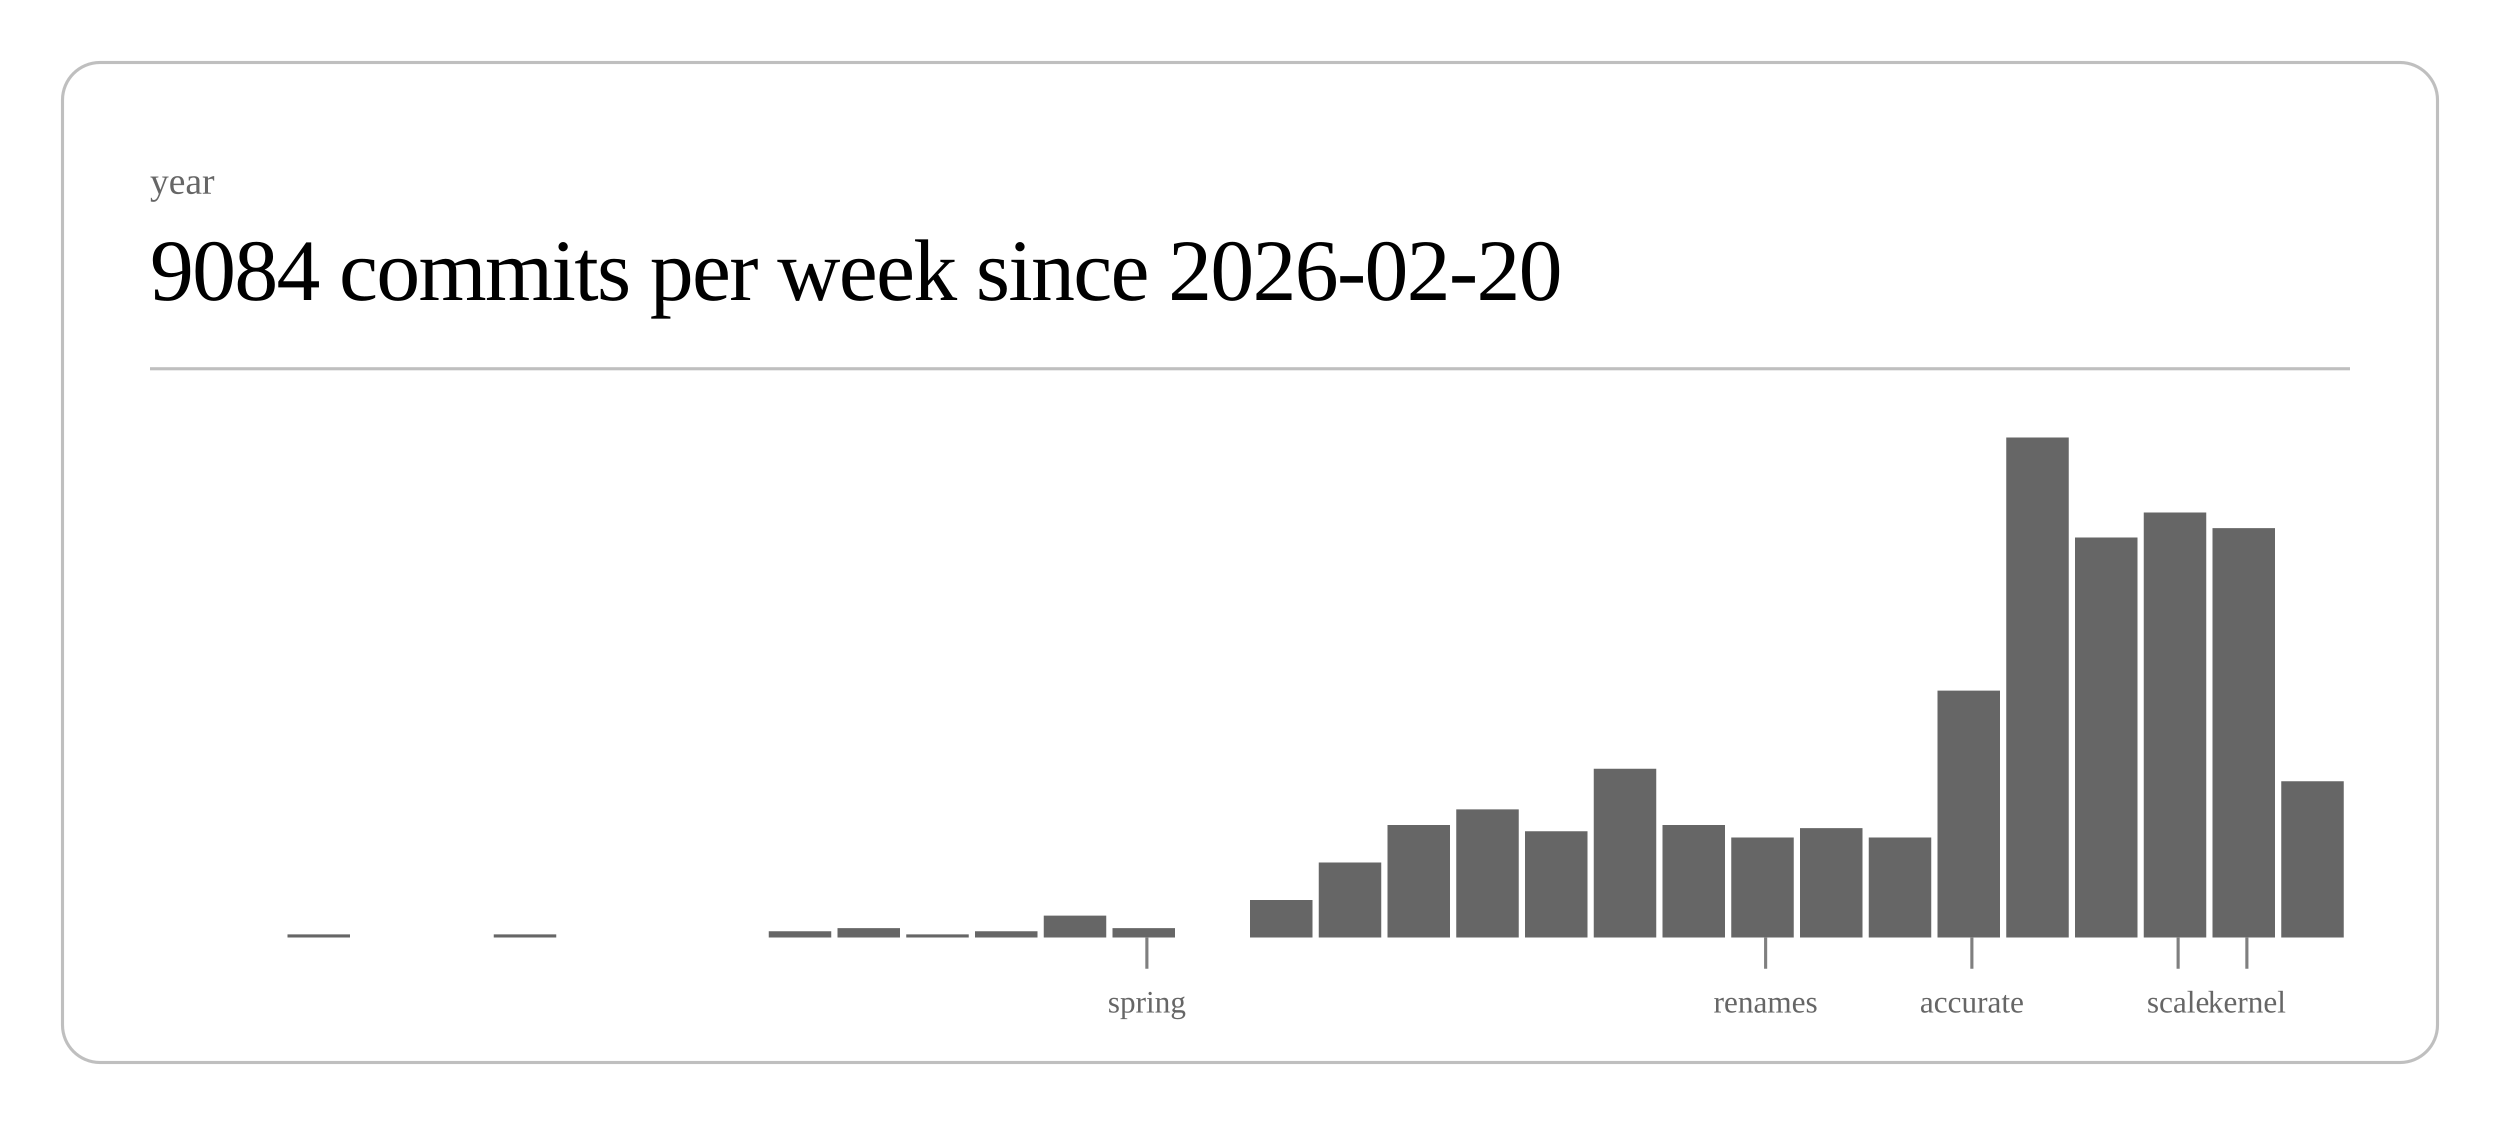
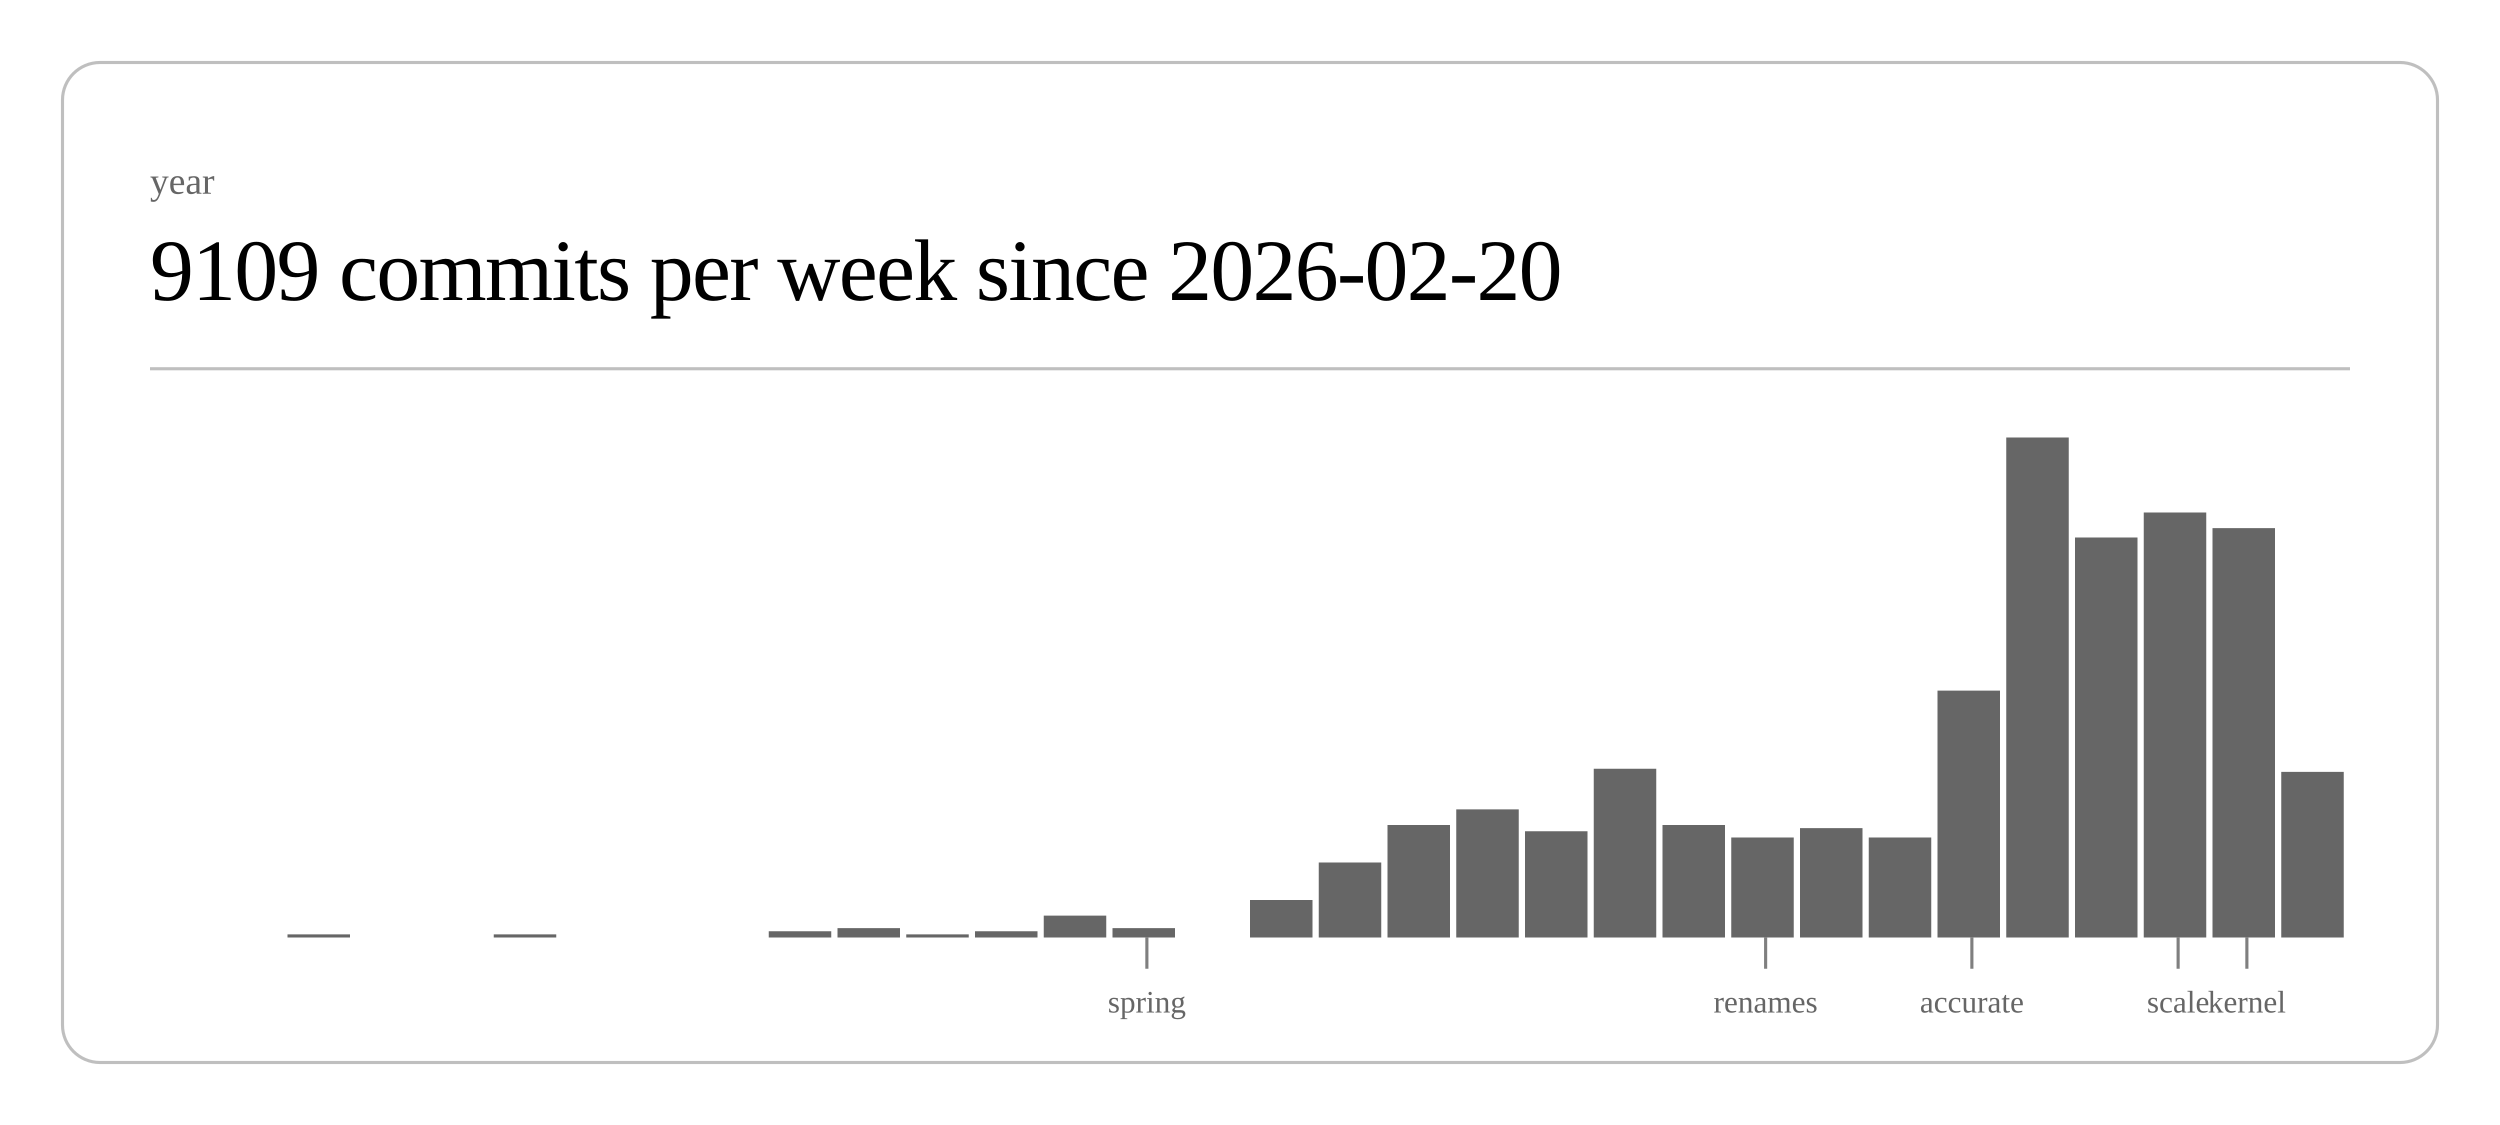
<svg xmlns="http://www.w3.org/2000/svg" class="post-header-svg" viewBox="0 0 800 360" width="800" height="360">
  <rect x="20" y="20" width="760" height="320" rx="12" ry="12" fill="none" stroke="currentColor" stroke-width="1" opacity="0.25" />
  <text fill="currentColor" x="48" y="62" font-size="12" opacity="0.6">year</text>
-   <text fill="currentColor" x="48" y="96" font-size="28" font-weight="300" letter-spacing="-0.5">9084 commits per week since 2026-02-20</text>
+   <text fill="currentColor" x="48" y="96" font-size="28" font-weight="300" letter-spacing="-0.5">9109 commits per week since 2026-02-20</text>
  <line stroke="currentColor" x1="48" y1="118" x2="752" y2="118" stroke-width="1" opacity="0.25" />
  <rect x="92.0" y="299" width="20.0" height="1" fill="currentColor" opacity="0.6" />
  <rect x="158.0" y="299" width="20.0" height="1" fill="currentColor" opacity="0.6" />
  <rect x="246.0" y="298" width="20.0" height="2" fill="currentColor" opacity="0.6" />
  <rect x="268.0" y="297" width="20.0" height="3" fill="currentColor" opacity="0.6" />
  <rect x="290.0" y="299" width="20.0" height="1" fill="currentColor" opacity="0.6" />
  <rect x="312.0" y="298" width="20.0" height="2" fill="currentColor" opacity="0.6" />
  <rect x="334.0" y="293" width="20.0" height="7" fill="currentColor" opacity="0.6" />
  <rect x="356.0" y="297" width="20.0" height="3" fill="currentColor" opacity="0.6" />
  <rect x="400.0" y="288" width="20.0" height="12" fill="currentColor" opacity="0.6" />
  <rect x="422.0" y="276" width="20.0" height="24" fill="currentColor" opacity="0.6" />
  <rect x="444.0" y="264" width="20.0" height="36" fill="currentColor" opacity="0.6" />
  <rect x="466.0" y="259" width="20.0" height="41" fill="currentColor" opacity="0.6" />
  <rect x="488.0" y="266" width="20.0" height="34" fill="currentColor" opacity="0.6" />
  <rect x="510.0" y="246" width="20.0" height="54" fill="currentColor" opacity="0.6" />
  <rect x="532.0" y="264" width="20.0" height="36" fill="currentColor" opacity="0.6" />
  <rect x="554.0" y="268" width="20.0" height="32" fill="currentColor" opacity="0.6" />
  <rect x="576.0" y="265" width="20.0" height="35" fill="currentColor" opacity="0.6" />
  <rect x="598.0" y="268" width="20.0" height="32" fill="currentColor" opacity="0.6" />
  <rect x="620.0" y="221" width="20.0" height="79" fill="currentColor" opacity="0.6" />
  <rect x="642.0" y="140" width="20.0" height="160" fill="currentColor" opacity="0.6" />
  <rect x="664.0" y="172" width="20.0" height="128" fill="currentColor" opacity="0.6" />
  <rect x="686.0" y="164" width="20.0" height="136" fill="currentColor" opacity="0.6" />
  <rect x="708.0" y="169" width="20.0" height="131" fill="currentColor" opacity="0.6" />
-   <rect x="730.0" y="250" width="20.0" height="50" fill="currentColor" opacity="0.6" />
+   <rect x="730.0" y="247" width="20.0" height="53" fill="currentColor" opacity="0.6" />
  <line stroke="currentColor" x1="367.0" y1="300" x2="367.0" y2="310" stroke-width="1" opacity="0.5" />
  <text fill="currentColor" x="367.0" y="324" font-size="10" opacity="0.6" text-anchor="middle">spring</text>
  <line stroke="currentColor" x1="565.0" y1="300" x2="565.0" y2="310" stroke-width="1" opacity="0.5" />
  <text fill="currentColor" x="565.0" y="324" font-size="10" opacity="0.6" text-anchor="middle">renames</text>
  <line stroke="currentColor" x1="631.0" y1="300" x2="631.0" y2="310" stroke-width="1" opacity="0.5" />
  <text fill="currentColor" x="631.0" y="324" font-size="10" opacity="0.6" text-anchor="middle">accurate</text>
  <line stroke="currentColor" x1="697.0" y1="300" x2="697.0" y2="310" stroke-width="1" opacity="0.5" />
  <text fill="currentColor" x="697.0" y="324" font-size="10" opacity="0.6" text-anchor="middle">scale</text>
  <line stroke="currentColor" x1="719.0" y1="300" x2="719.0" y2="310" stroke-width="1" opacity="0.5" />
  <text fill="currentColor" x="719.0" y="324" font-size="10" opacity="0.6" text-anchor="middle">kernel</text>
</svg>
